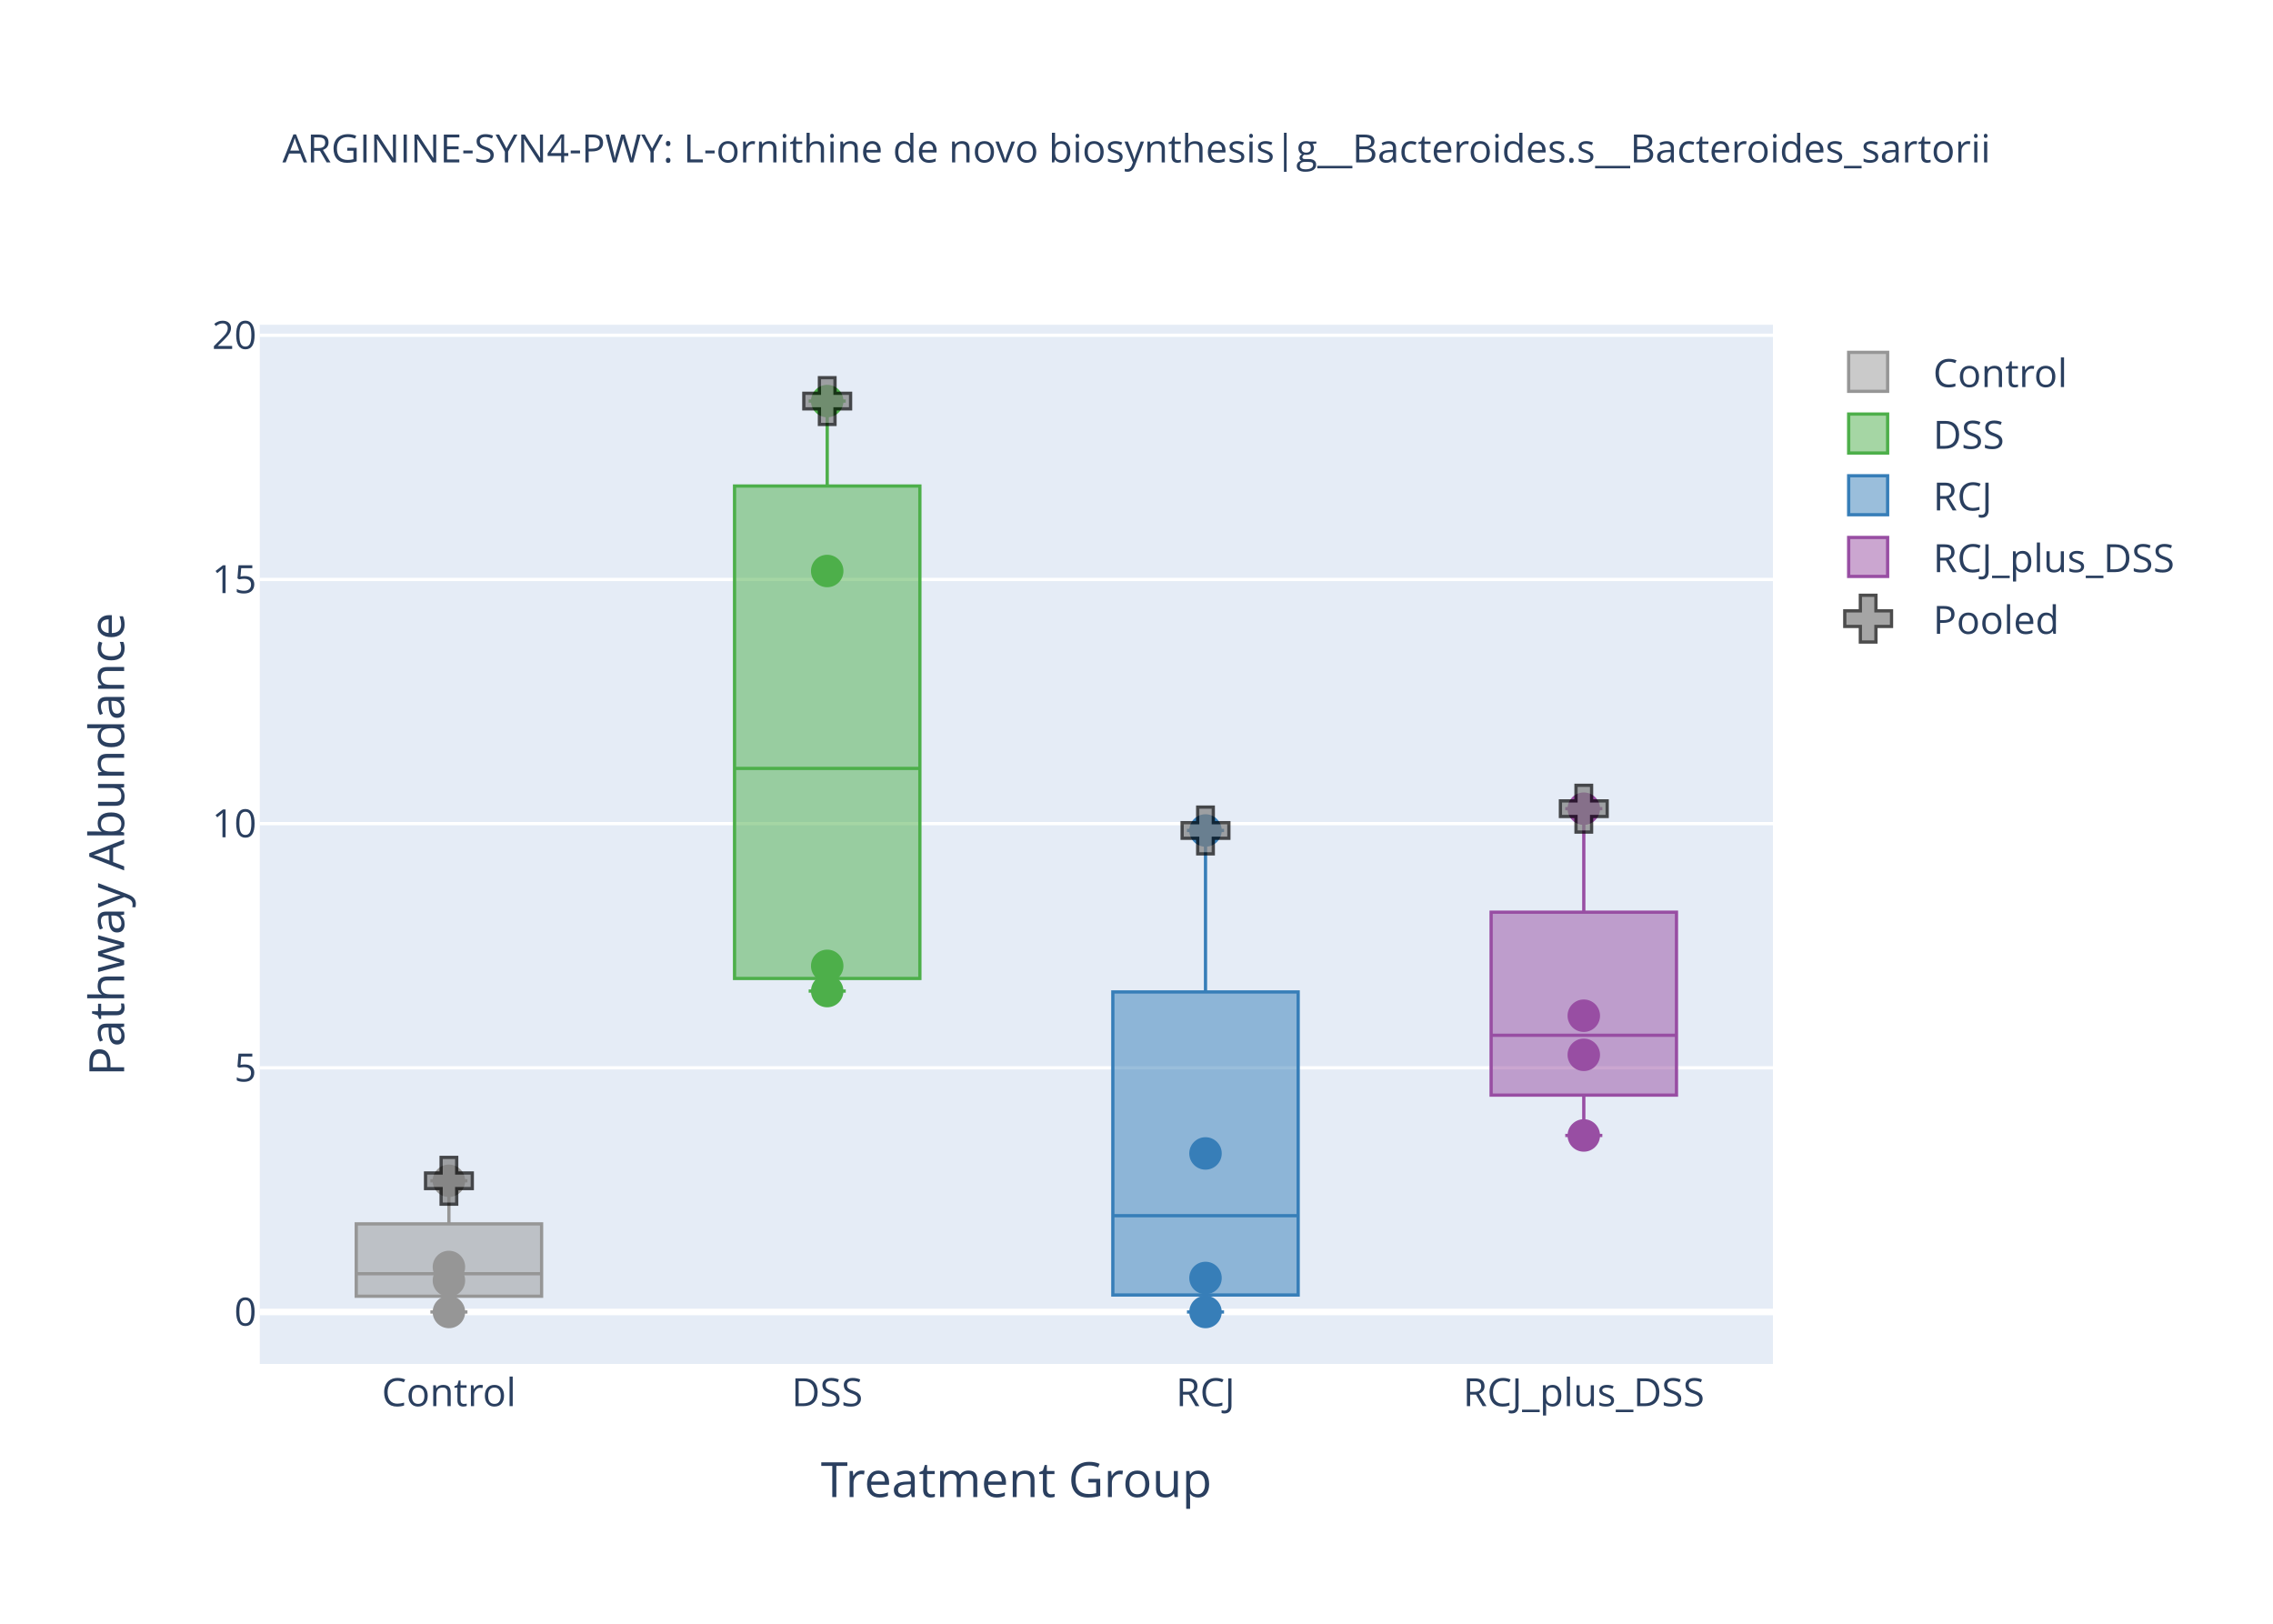
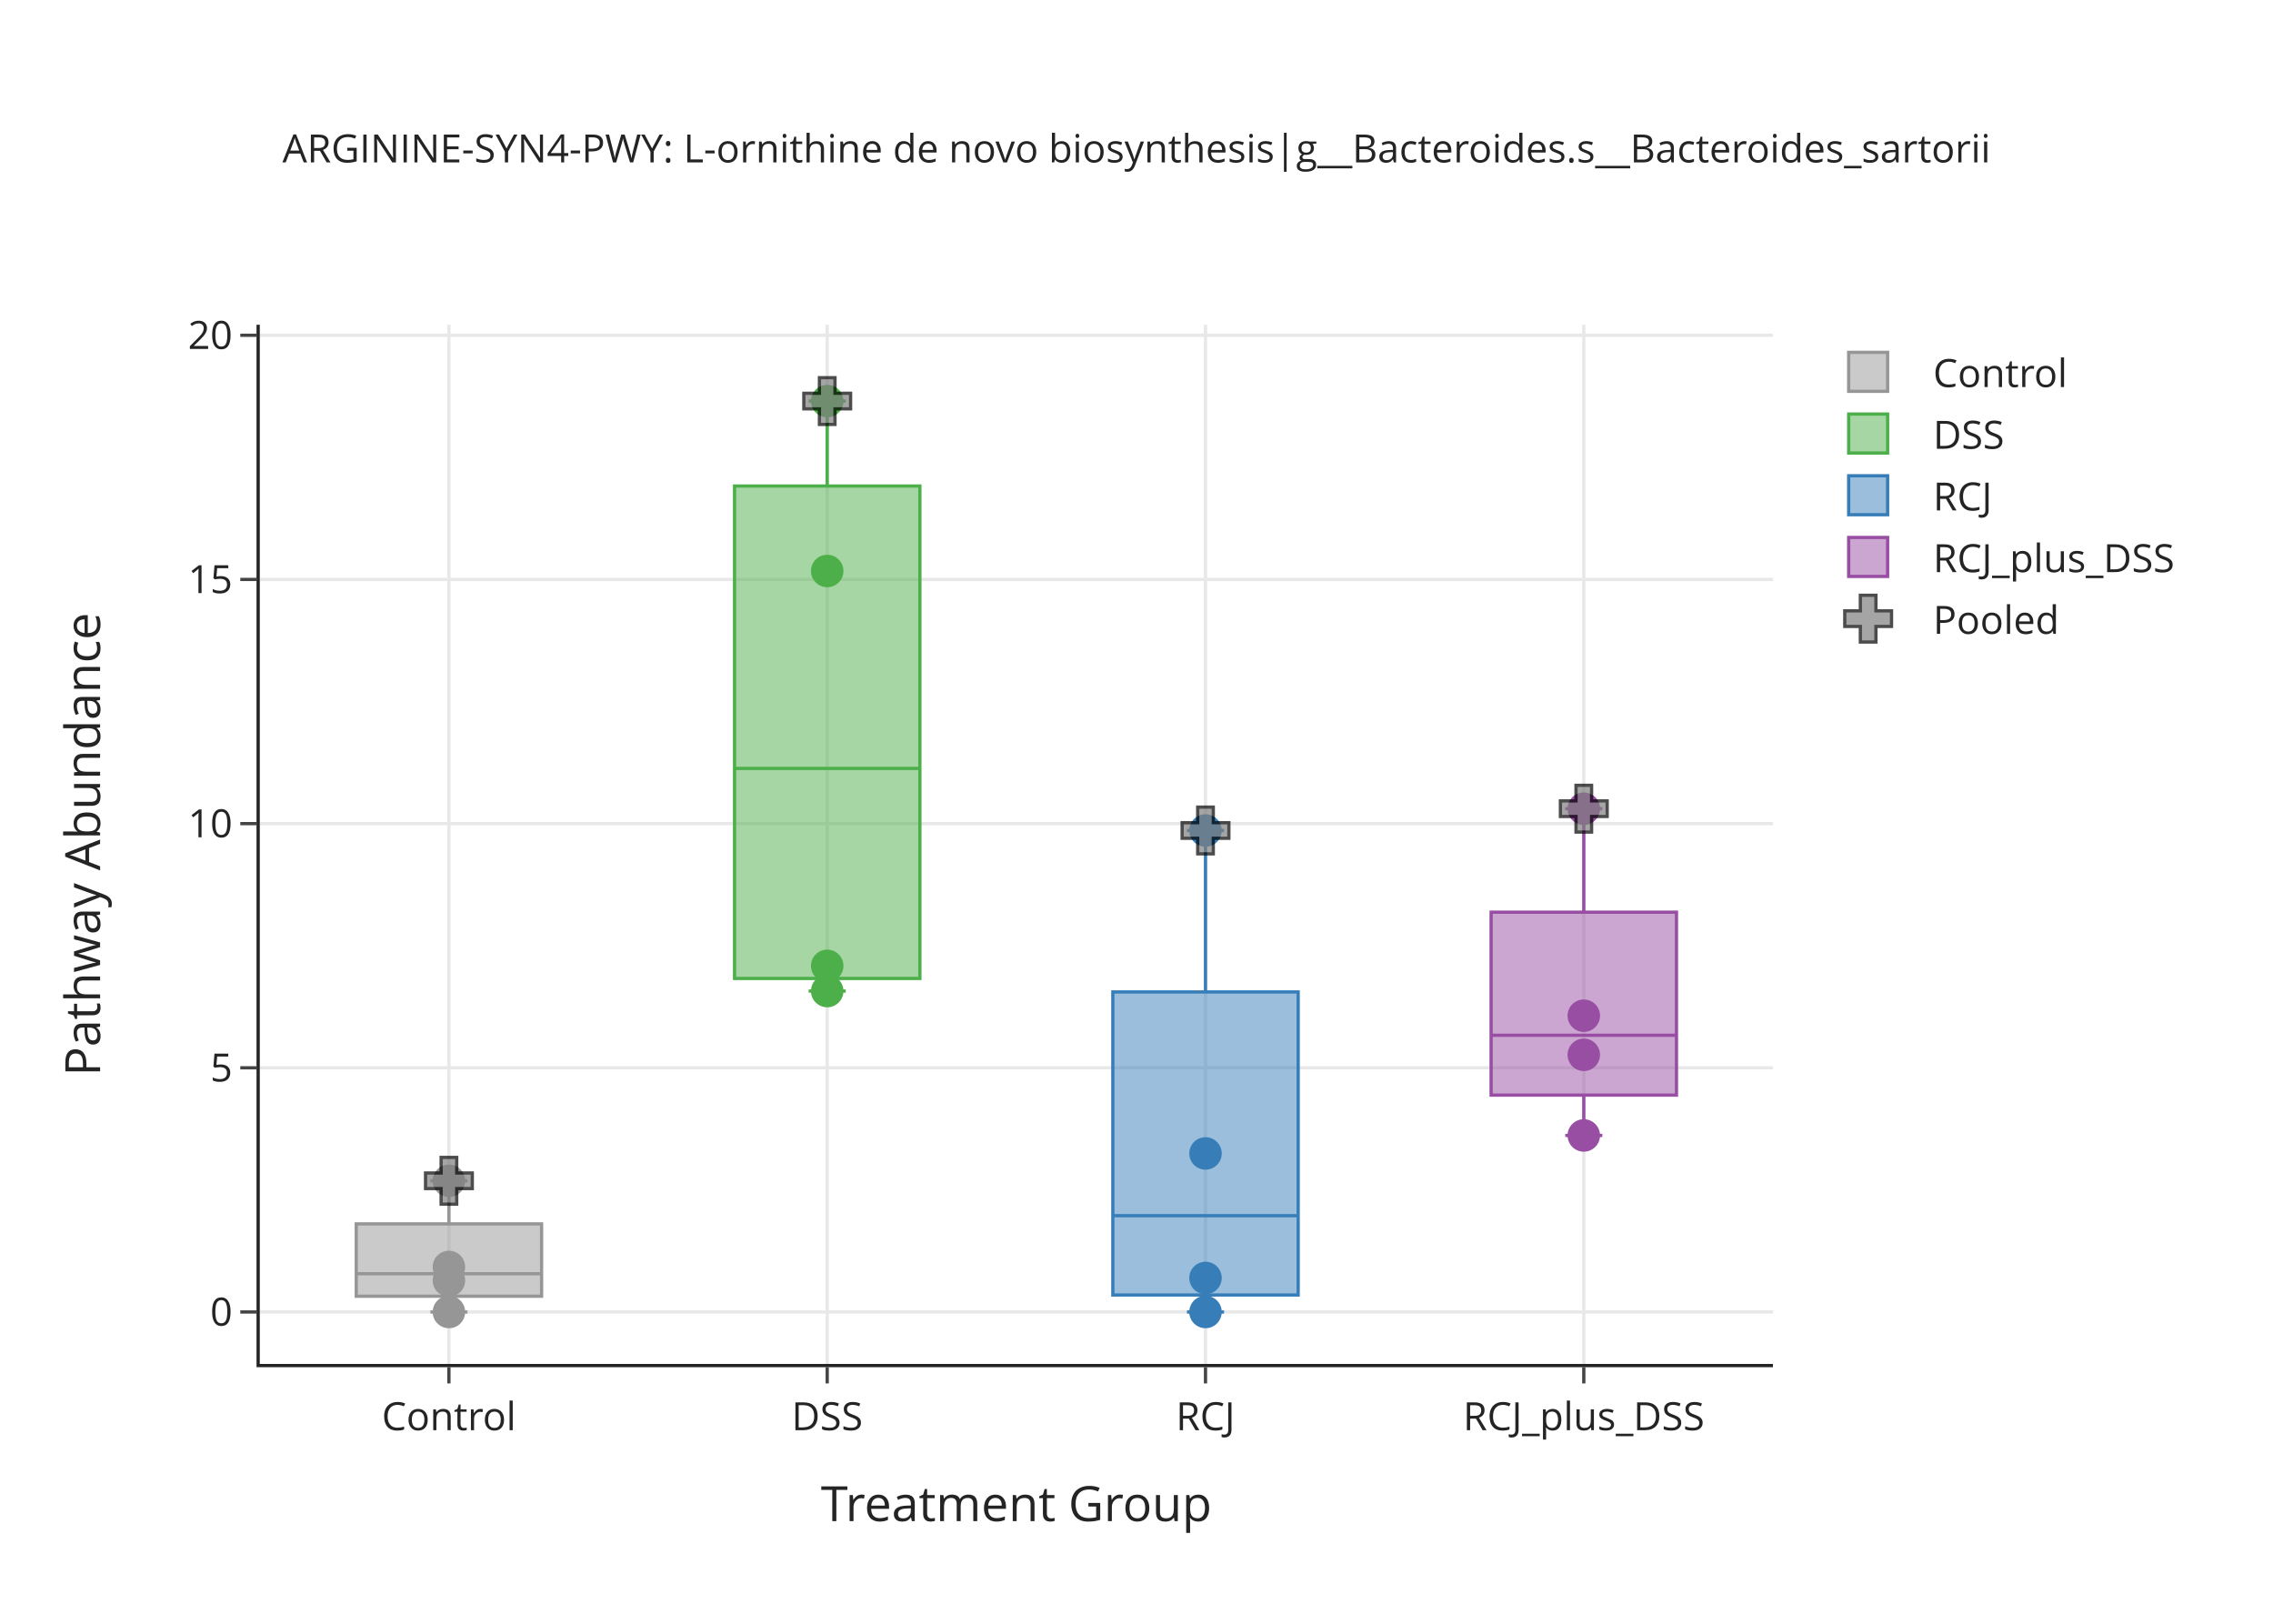
- <svg xmlns="http://www.w3.org/2000/svg" class="main-svg" width="700" height="500" style="" viewBox="0 0 700 500">
+ <svg xmlns="http://www.w3.org/2000/svg" class="main-svg" width="700" height="500" viewBox="0 0 700 500" style="">
  <rect x="0" y="0" width="700" height="500" style="fill: rgb(255, 255, 255); fill-opacity: 1;" />
-   <defs id="defs-520b03">
+   <defs id="defs-075030">
    <g class="clips">
-       <clipPath id="clip520b03xyplot" class="plotclip">
+       <clipPath id="clip075030xyplot" class="plotclip">
        <rect width="466" height="320" />
      </clipPath>
-       <clipPath class="axesclip" id="clip520b03x">
+       <clipPath class="axesclip" id="clip075030x">
        <rect x="80" y="0" width="466" height="500" />
      </clipPath>
-       <clipPath class="axesclip" id="clip520b03y">
+       <clipPath class="axesclip" id="clip075030y">
        <rect x="0" y="100" width="700" height="320" />
      </clipPath>
-       <clipPath class="axesclip" id="clip520b03xy">
+       <clipPath class="axesclip" id="clip075030xy">
        <rect x="80" y="100" width="466" height="320" />
      </clipPath>
    </g>
    <g class="gradients" />
    <g class="patterns" />
  </defs>
-   <g class="bglayer">
-     <rect class="bg" x="80" y="100" width="466" height="320" style="fill: rgb(229, 236, 246); fill-opacity: 1; stroke-width: 0;" />
-   </g>
+   <g class="bglayer" />
  <g class="layer-below">
    <g class="imagelayer" />
    <g class="shapelayer" />
  </g>
  <g class="cartesianlayer">
    <g class="subplot xy">
      <g class="layer-subplot">
        <g class="shapelayer" />
        <g class="imagelayer" />
      </g>
      <g class="minor-gridlayer">
        <g class="x" />
        <g class="y" />
      </g>
      <g class="gridlayer">
-         <g class="x" />
+         <g class="x">
+           <path class="xgrid crisp" transform="translate(138.25,0)" d="M0,100v320" style="stroke: rgb(232, 232, 232); stroke-opacity: 1; stroke-width: 1px;" />
+           <path class="xgrid crisp" transform="translate(254.75,0)" d="M0,100v320" style="stroke: rgb(232, 232, 232); stroke-opacity: 1; stroke-width: 1px;" />
+           <path class="xgrid crisp" transform="translate(371.25,0)" d="M0,100v320" style="stroke: rgb(232, 232, 232); stroke-opacity: 1; stroke-width: 1px;" />
+           <path class="xgrid crisp" transform="translate(487.75,0)" d="M0,100v320" style="stroke: rgb(232, 232, 232); stroke-opacity: 1; stroke-width: 1px;" />
+         </g>
        <g class="y">
-           <path class="ygrid crisp" transform="translate(0,328.81)" d="M80,0h466" style="stroke: rgb(255, 255, 255); stroke-opacity: 1; stroke-width: 1px;" />
-           <path class="ygrid crisp" transform="translate(0,253.62)" d="M80,0h466" style="stroke: rgb(255, 255, 255); stroke-opacity: 1; stroke-width: 1px;" />
-           <path class="ygrid crisp" transform="translate(0,178.43)" d="M80,0h466" style="stroke: rgb(255, 255, 255); stroke-opacity: 1; stroke-width: 1px;" />
-           <path class="ygrid crisp" transform="translate(0,103.24)" d="M80,0h466" style="stroke: rgb(255, 255, 255); stroke-opacity: 1; stroke-width: 1px;" />
-         </g>
-       </g>
-       <g class="zerolinelayer">
-         <path class="yzl zl crisp" transform="translate(0,404)" d="M80,0h466" style="stroke: rgb(255, 255, 255); stroke-opacity: 1; stroke-width: 2px;" />
-       </g>
+           <path class="ygrid crisp" transform="translate(0,404)" d="M80,0h466" style="stroke: rgb(232, 232, 232); stroke-opacity: 1; stroke-width: 1px;" />
+           <path class="ygrid crisp" transform="translate(0,328.81)" d="M80,0h466" style="stroke: rgb(232, 232, 232); stroke-opacity: 1; stroke-width: 1px;" />
+           <path class="ygrid crisp" transform="translate(0,253.62)" d="M80,0h466" style="stroke: rgb(232, 232, 232); stroke-opacity: 1; stroke-width: 1px;" />
+           <path class="ygrid crisp" transform="translate(0,178.43)" d="M80,0h466" style="stroke: rgb(232, 232, 232); stroke-opacity: 1; stroke-width: 1px;" />
+           <path class="ygrid crisp" transform="translate(0,103.24)" d="M80,0h466" style="stroke: rgb(232, 232, 232); stroke-opacity: 1; stroke-width: 1px;" />
+         </g>
+       </g>
+       <g class="zerolinelayer" />
      <path class="xlines-below" />
      <path class="ylines-below" />
      <g class="overlines-below" />
      <g class="xaxislayer-below" />
      <g class="yaxislayer-below" />
      <g class="overaxes-below" />
-       <g class="plot" transform="translate(80,100)" clip-path="url(#clip520b03xyplot)">
+       <g class="plot" transform="translate(80,100)" clip-path="url(#clip075030xyplot)">
        <g class="boxlayer mlayer">
          <g class="trace boxes" style="opacity: 1;">
            <path class="box" d="M29.71,292.22H86.79M29.71,299.15H86.79V276.87H29.71ZM58.25,299.15V304M58.25,276.87V263.6M52.54,304H63.96M52.54,263.6H63.96" style="vector-effect: non-scaling-stroke; stroke-width: 1px; stroke: rgb(150, 150, 150); stroke-opacity: 1; fill: rgb(150, 150, 150); fill-opacity: 0.5;" />
            <g class="points">
              <path class="point" transform="translate(58.25,304)" d="M5,0A5,5 0 1,1 0,-5A5,5 0 0,1 5,0Z" style="opacity: 1; stroke-width: 0px; fill: rgb(150, 150, 150); fill-opacity: 1;" />
              <path class="point" transform="translate(58.25,294.3)" d="M5,0A5,5 0 1,1 0,-5A5,5 0 0,1 5,0Z" style="opacity: 1; stroke-width: 0px; fill: rgb(150, 150, 150); fill-opacity: 1;" />
              <path class="point" transform="translate(58.25,290.14)" d="M5,0A5,5 0 1,1 0,-5A5,5 0 0,1 5,0Z" style="opacity: 1; stroke-width: 0px; fill: rgb(150, 150, 150); fill-opacity: 1;" />
              <path class="point" transform="translate(58.25,263.6)" d="M5,0A5,5 0 1,1 0,-5A5,5 0 0,1 5,0Z" style="opacity: 1; stroke-width: 0px; fill: rgb(150, 150, 150); fill-opacity: 1;" />
            </g>
          </g>
          <g class="trace boxes" style="opacity: 1;">
            <path class="box" d="M146.21,136.62H203.29M146.21,201.3H203.29V49.66H146.21ZM174.75,201.3V205.18M174.75,49.66V23.5M169.04,205.18H180.46M169.04,23.5H180.46" style="vector-effect: non-scaling-stroke; stroke-width: 1px; stroke: rgb(77, 175, 74); stroke-opacity: 1; fill: rgb(77, 175, 74); fill-opacity: 0.5;" />
            <g class="points">
              <path class="point" transform="translate(174.75,205.18)" d="M5,0A5,5 0 1,1 0,-5A5,5 0 0,1 5,0Z" style="opacity: 1; stroke-width: 0px; fill: rgb(77, 175, 74); fill-opacity: 1;" />
              <path class="point" transform="translate(174.75,197.42)" d="M5,0A5,5 0 1,1 0,-5A5,5 0 0,1 5,0Z" style="opacity: 1; stroke-width: 0px; fill: rgb(77, 175, 74); fill-opacity: 1;" />
              <path class="point" transform="translate(174.75,75.83)" d="M5,0A5,5 0 1,1 0,-5A5,5 0 0,1 5,0Z" style="opacity: 1; stroke-width: 0px; fill: rgb(77, 175, 74); fill-opacity: 1;" />
              <path class="point" transform="translate(174.75,23.5)" d="M5,0A5,5 0 1,1 0,-5A5,5 0 0,1 5,0Z" style="opacity: 1; stroke-width: 0px; fill: rgb(77, 175, 74); fill-opacity: 1;" />
            </g>
          </g>
          <g class="trace boxes" style="opacity: 1;">
            <path class="box" d="M262.71,274.35H319.79M262.71,298.77H319.79V205.45H262.71ZM291.25,298.77V304M291.25,205.45V155.73M285.54,304H296.96M285.54,155.73H296.96" style="vector-effect: non-scaling-stroke; stroke-width: 1px; stroke: rgb(55, 126, 184); stroke-opacity: 1; fill: rgb(55, 126, 184); fill-opacity: 0.5;" />
            <g class="points">
              <path class="point" transform="translate(291.25,304)" d="M5,0A5,5 0 1,1 0,-5A5,5 0 0,1 5,0Z" style="opacity: 1; stroke-width: 0px; fill: rgb(55, 126, 184); fill-opacity: 1;" />
              <path class="point" transform="translate(291.25,293.53)" d="M5,0A5,5 0 1,1 0,-5A5,5 0 0,1 5,0Z" style="opacity: 1; stroke-width: 0px; fill: rgb(55, 126, 184); fill-opacity: 1;" />
              <path class="point" transform="translate(291.25,255.18)" d="M5,0A5,5 0 1,1 0,-5A5,5 0 0,1 5,0Z" style="opacity: 1; stroke-width: 0px; fill: rgb(55, 126, 184); fill-opacity: 1;" />
              <path class="point" transform="translate(291.25,155.73)" d="M5,0A5,5 0 1,1 0,-5A5,5 0 0,1 5,0Z" style="opacity: 1; stroke-width: 0px; fill: rgb(55, 126, 184); fill-opacity: 1;" />
            </g>
          </g>
          <g class="trace boxes" style="opacity: 1;">
            <path class="box" d="M379.21,218.79H436.29M379.21,237.22H436.29V180.89H379.21ZM407.75,237.22V249.64M407.75,180.89V149.02M402.04,249.64H413.46M402.04,149.02H413.46" style="vector-effect: non-scaling-stroke; stroke-width: 1px; stroke: rgb(152, 78, 163); stroke-opacity: 1; fill: rgb(152, 78, 163); fill-opacity: 0.5;" />
            <g class="points">
              <path class="point" transform="translate(407.75,249.64)" d="M5,0A5,5 0 1,1 0,-5A5,5 0 0,1 5,0Z" style="opacity: 1; stroke-width: 0px; fill: rgb(152, 78, 163); fill-opacity: 1;" />
              <path class="point" transform="translate(407.75,224.81)" d="M5,0A5,5 0 1,1 0,-5A5,5 0 0,1 5,0Z" style="opacity: 1; stroke-width: 0px; fill: rgb(152, 78, 163); fill-opacity: 1;" />
              <path class="point" transform="translate(407.75,212.77)" d="M5,0A5,5 0 1,1 0,-5A5,5 0 0,1 5,0Z" style="opacity: 1; stroke-width: 0px; fill: rgb(152, 78, 163); fill-opacity: 1;" />
              <path class="point" transform="translate(407.75,149.02)" d="M5,0A5,5 0 1,1 0,-5A5,5 0 0,1 5,0Z" style="opacity: 1; stroke-width: 0px; fill: rgb(152, 78, 163); fill-opacity: 1;" />
            </g>
          </g>
        </g>
        <g class="scatterlayer mlayer">
-           <g class="trace scatter traceeed258" style="stroke-miterlimit: 2; opacity: 1;">
+           <g class="trace scatter trace3d9d43" style="stroke-miterlimit: 2; opacity: 1;">
            <g class="fills" />
            <g class="errorbars" />
            <g class="lines" />
            <g class="points">
              <path class="point" transform="translate(58.25,263.6)" d="M7.2,2.4H2.4V7.2H-2.4V2.4H-7.2V-2.4H-2.4V-7.2H2.4V-2.4H7.2Z" style="opacity: 0.7; stroke-width: 1px; fill: rgb(127, 127, 127); fill-opacity: 1; stroke: rgb(0, 0, 0); stroke-opacity: 1;" />
              <path class="point" transform="translate(174.75,23.5)" d="M7.2,2.4H2.4V7.2H-2.4V2.4H-7.2V-2.4H-2.4V-7.2H2.4V-2.4H7.2Z" style="opacity: 0.7; stroke-width: 1px; fill: rgb(127, 127, 127); fill-opacity: 1; stroke: rgb(0, 0, 0); stroke-opacity: 1;" />
              <path class="point" transform="translate(291.25,155.73)" d="M7.2,2.4H2.4V7.2H-2.4V2.4H-7.2V-2.4H-2.4V-7.2H2.4V-2.4H7.2Z" style="opacity: 0.7; stroke-width: 1px; fill: rgb(127, 127, 127); fill-opacity: 1; stroke: rgb(0, 0, 0); stroke-opacity: 1;" />
              <path class="point" transform="translate(407.75,149.02)" d="M7.2,2.4H2.4V7.2H-2.4V2.4H-7.2V-2.4H-2.4V-7.2H2.4V-2.4H7.2Z" style="opacity: 0.7; stroke-width: 1px; fill: rgb(127, 127, 127); fill-opacity: 1; stroke: rgb(0, 0, 0); stroke-opacity: 1;" />
            </g>
            <g class="text" />
          </g>
        </g>
      </g>
      <g class="overplot" />
-       <path class="xlines-above crisp" d="M0,0" style="fill: none;" />
-       <path class="ylines-above crisp" d="M0,0" style="fill: none;" />
+       <path class="xlines-above crisp" d="M79,420.5H546" style="fill: none; stroke-width: 1px; stroke: rgb(36, 36, 36); stroke-opacity: 1;" />
+       <path class="ylines-above crisp" d="M79.5,100V420" style="fill: none; stroke-width: 1px; stroke: rgb(36, 36, 36); stroke-opacity: 1;" />
      <g class="overlines-above" />
      <g class="xaxislayer-above">
-         <g class="xtick">
-           <text text-anchor="middle" x="0" y="433" transform="translate(138.25,0)" style="font-family: 'Open Sans', verdana, arial, sans-serif; font-size: 12px; fill: rgb(42, 63, 95); fill-opacity: 1; white-space: pre; opacity: 1;">Control</text>
-         </g>
-         <g class="xtick">
-           <text text-anchor="middle" x="0" y="433" transform="translate(254.75,0)" style="font-family: 'Open Sans', verdana, arial, sans-serif; font-size: 12px; fill: rgb(42, 63, 95); fill-opacity: 1; white-space: pre; opacity: 1;">DSS</text>
-         </g>
-         <g class="xtick">
-           <text text-anchor="middle" x="0" y="433" transform="translate(371.25,0)" style="font-family: 'Open Sans', verdana, arial, sans-serif; font-size: 12px; fill: rgb(42, 63, 95); fill-opacity: 1; white-space: pre; opacity: 1;">RCJ</text>
-         </g>
-         <g class="xtick">
-           <text text-anchor="middle" x="0" y="433" transform="translate(487.75,0)" style="font-family: 'Open Sans', verdana, arial, sans-serif; font-size: 12px; fill: rgb(42, 63, 95); fill-opacity: 1; white-space: pre; opacity: 1;">RCJ_plus_DSS</text>
+         <path class="xtick ticks crisp" d="M0,421v5" transform="translate(138.25,0)" style="stroke: rgb(68, 68, 68); stroke-opacity: 1; stroke-width: 1px;" />
+         <path class="xtick ticks crisp" d="M0,421v5" transform="translate(254.75,0)" style="stroke: rgb(68, 68, 68); stroke-opacity: 1; stroke-width: 1px;" />
+         <path class="xtick ticks crisp" d="M0,421v5" transform="translate(371.25,0)" style="stroke: rgb(68, 68, 68); stroke-opacity: 1; stroke-width: 1px;" />
+         <path class="xtick ticks crisp" d="M0,421v5" transform="translate(487.75,0)" style="stroke: rgb(68, 68, 68); stroke-opacity: 1; stroke-width: 1px;" />
+         <g class="xtick">
+           <text text-anchor="middle" x="0" y="440.4" transform="translate(138.25,0)" style="font-family: 'Open Sans', verdana, arial, sans-serif; font-size: 12px; fill: rgb(36, 36, 36); fill-opacity: 1; white-space: pre; opacity: 1;">Control</text>
+         </g>
+         <g class="xtick">
+           <text text-anchor="middle" x="0" y="440.4" transform="translate(254.75,0)" style="font-family: 'Open Sans', verdana, arial, sans-serif; font-size: 12px; fill: rgb(36, 36, 36); fill-opacity: 1; white-space: pre; opacity: 1;">DSS</text>
+         </g>
+         <g class="xtick">
+           <text text-anchor="middle" x="0" y="440.4" transform="translate(371.25,0)" style="font-family: 'Open Sans', verdana, arial, sans-serif; font-size: 12px; fill: rgb(36, 36, 36); fill-opacity: 1; white-space: pre; opacity: 1;">RCJ</text>
+         </g>
+         <g class="xtick">
+           <text text-anchor="middle" x="0" y="440.4" transform="translate(487.75,0)" style="font-family: 'Open Sans', verdana, arial, sans-serif; font-size: 12px; fill: rgb(36, 36, 36); fill-opacity: 1; white-space: pre; opacity: 1;">RCJ_plus_DSS</text>
        </g>
      </g>
      <g class="yaxislayer-above">
-         <g class="ytick">
-           <text text-anchor="end" x="79" y="4.2" transform="translate(0,404)" style="font-family: 'Open Sans', verdana, arial, sans-serif; font-size: 12px; fill: rgb(42, 63, 95); fill-opacity: 1; white-space: pre; opacity: 1;">0</text>
-         </g>
-         <g class="ytick">
-           <text text-anchor="end" x="79" y="4.2" style="font-family: 'Open Sans', verdana, arial, sans-serif; font-size: 12px; fill: rgb(42, 63, 95); fill-opacity: 1; white-space: pre; opacity: 1;" transform="translate(0,328.81)">5</text>
-         </g>
-         <g class="ytick">
-           <text text-anchor="end" x="79" y="4.2" style="font-family: 'Open Sans', verdana, arial, sans-serif; font-size: 12px; fill: rgb(42, 63, 95); fill-opacity: 1; white-space: pre; opacity: 1;" transform="translate(0,253.62)">10</text>
-         </g>
-         <g class="ytick">
-           <text text-anchor="end" x="79" y="4.2" style="font-family: 'Open Sans', verdana, arial, sans-serif; font-size: 12px; fill: rgb(42, 63, 95); fill-opacity: 1; white-space: pre; opacity: 1;" transform="translate(0,178.43)">15</text>
-         </g>
-         <g class="ytick">
-           <text text-anchor="end" x="79" y="4.2" style="font-family: 'Open Sans', verdana, arial, sans-serif; font-size: 12px; fill: rgb(42, 63, 95); fill-opacity: 1; white-space: pre; opacity: 1;" transform="translate(0,103.24)">20</text>
+         <path class="ytick ticks crisp" d="M79,0h-5" transform="translate(0,404)" style="stroke: rgb(68, 68, 68); stroke-opacity: 1; stroke-width: 1px;" />
+         <path class="ytick ticks crisp" d="M79,0h-5" transform="translate(0,328.81)" style="stroke: rgb(68, 68, 68); stroke-opacity: 1; stroke-width: 1px;" />
+         <path class="ytick ticks crisp" d="M79,0h-5" transform="translate(0,253.62)" style="stroke: rgb(68, 68, 68); stroke-opacity: 1; stroke-width: 1px;" />
+         <path class="ytick ticks crisp" d="M79,0h-5" transform="translate(0,178.43)" style="stroke: rgb(68, 68, 68); stroke-opacity: 1; stroke-width: 1px;" />
+         <path class="ytick ticks crisp" d="M79,0h-5" transform="translate(0,103.24)" style="stroke: rgb(68, 68, 68); stroke-opacity: 1; stroke-width: 1px;" />
+         <g class="ytick">
+           <text text-anchor="end" x="71.6" y="4.2" transform="translate(0,404)" style="font-family: 'Open Sans', verdana, arial, sans-serif; font-size: 12px; fill: rgb(36, 36, 36); fill-opacity: 1; white-space: pre; opacity: 1;">0</text>
+         </g>
+         <g class="ytick">
+           <text text-anchor="end" x="71.6" y="4.2" style="font-family: 'Open Sans', verdana, arial, sans-serif; font-size: 12px; fill: rgb(36, 36, 36); fill-opacity: 1; white-space: pre; opacity: 1;" transform="translate(0,328.81)">5</text>
+         </g>
+         <g class="ytick">
+           <text text-anchor="end" x="71.6" y="4.2" style="font-family: 'Open Sans', verdana, arial, sans-serif; font-size: 12px; fill: rgb(36, 36, 36); fill-opacity: 1; white-space: pre; opacity: 1;" transform="translate(0,253.62)">10</text>
+         </g>
+         <g class="ytick">
+           <text text-anchor="end" x="71.6" y="4.2" style="font-family: 'Open Sans', verdana, arial, sans-serif; font-size: 12px; fill: rgb(36, 36, 36); fill-opacity: 1; white-space: pre; opacity: 1;" transform="translate(0,178.43)">15</text>
+         </g>
+         <g class="ytick">
+           <text text-anchor="end" x="71.6" y="4.2" style="font-family: 'Open Sans', verdana, arial, sans-serif; font-size: 12px; fill: rgb(36, 36, 36); fill-opacity: 1; white-space: pre; opacity: 1;" transform="translate(0,103.24)">20</text>
        </g>
      </g>
      <g class="overaxes-above" />
    </g>
  </g>
  <g class="polarlayer" />
  <g class="smithlayer" />
  <g class="ternarylayer" />
  <g class="geolayer" />
  <g class="funnelarealayer" />
  <g class="pielayer" />
  <g class="iciclelayer" />
  <g class="treemaplayer" />
  <g class="sunburstlayer" />
  <g class="glimages" />
-   <defs id="topdefs-520b03">
+   <defs id="topdefs-075030">
    <g class="clips" />
-     <clipPath id="legend520b03">
+     <clipPath id="legend075030">
      <rect width="133" height="105" x="0" y="0" />
    </clipPath>
  </defs>
  <g class="layer-above">
    <g class="imagelayer" />
    <g class="shapelayer" />
  </g>
  <g class="infolayer">
    <g class="legend" pointer-events="all" transform="translate(555.32,100)">
      <rect class="bg" shape-rendering="crispEdges" width="133" height="105" x="0" y="0" style="stroke: rgb(68, 68, 68); stroke-opacity: 1; fill: rgb(255, 255, 255); fill-opacity: 1; stroke-width: 0px;" />
-       <g class="scrollbox" transform="" clip-path="url(#legend520b03)">
+       <g class="scrollbox" transform="" clip-path="url(#legend075030)">
        <g class="groups">
          <g class="traces" transform="translate(0,14.5)" style="opacity: 1;">
-             <text class="legendtext" text-anchor="start" x="40" y="4.68" style="font-family: 'Open Sans', verdana, arial, sans-serif; font-size: 12px; fill: rgb(42, 63, 95); fill-opacity: 1; white-space: pre;">Control</text>
+             <text class="legendtext" text-anchor="start" x="40" y="4.68" style="font-family: 'Open Sans', verdana, arial, sans-serif; font-size: 12px; fill: rgb(36, 36, 36); fill-opacity: 1; white-space: pre;">Control</text>
            <g class="layers" style="opacity: 1;">
              <g class="legendfill" />
              <g class="legendlines" />
              <g class="legendsymbols">
                <g class="legendpoints">
                  <path class="legendbox" d="M6,6H-6V-6H6Z" transform="translate(20,0)" style="stroke-width: 1px; fill: rgb(150, 150, 150); fill-opacity: 0.5; stroke: rgb(150, 150, 150); stroke-opacity: 1;" />
                </g>
              </g>
            </g>
            <rect class="legendtoggle" x="0" y="-9.5" width="127.703" height="19" style="fill: rgb(0, 0, 0); fill-opacity: 0;" />
          </g>
          <g class="traces" transform="translate(0,33.5)" style="opacity: 1;">
-             <text class="legendtext" text-anchor="start" x="40" y="4.68" style="font-family: 'Open Sans', verdana, arial, sans-serif; font-size: 12px; fill: rgb(42, 63, 95); fill-opacity: 1; white-space: pre;">DSS</text>
+             <text class="legendtext" text-anchor="start" x="40" y="4.68" style="font-family: 'Open Sans', verdana, arial, sans-serif; font-size: 12px; fill: rgb(36, 36, 36); fill-opacity: 1; white-space: pre;">DSS</text>
            <g class="layers" style="opacity: 1;">
              <g class="legendfill" />
              <g class="legendlines" />
              <g class="legendsymbols">
                <g class="legendpoints">
                  <path class="legendbox" d="M6,6H-6V-6H6Z" transform="translate(20,0)" style="stroke-width: 1px; fill: rgb(77, 175, 74); fill-opacity: 0.5; stroke: rgb(77, 175, 74); stroke-opacity: 1;" />
                </g>
              </g>
            </g>
            <rect class="legendtoggle" x="0" y="-9.5" width="127.703" height="19" style="fill: rgb(0, 0, 0); fill-opacity: 0;" />
          </g>
          <g class="traces" transform="translate(0,52.5)" style="opacity: 1;">
-             <text class="legendtext" text-anchor="start" x="40" y="4.68" style="font-family: 'Open Sans', verdana, arial, sans-serif; font-size: 12px; fill: rgb(42, 63, 95); fill-opacity: 1; white-space: pre;">RCJ</text>
+             <text class="legendtext" text-anchor="start" x="40" y="4.68" style="font-family: 'Open Sans', verdana, arial, sans-serif; font-size: 12px; fill: rgb(36, 36, 36); fill-opacity: 1; white-space: pre;">RCJ</text>
            <g class="layers" style="opacity: 1;">
              <g class="legendfill" />
              <g class="legendlines" />
              <g class="legendsymbols">
                <g class="legendpoints">
                  <path class="legendbox" d="M6,6H-6V-6H6Z" transform="translate(20,0)" style="stroke-width: 1px; fill: rgb(55, 126, 184); fill-opacity: 0.5; stroke: rgb(55, 126, 184); stroke-opacity: 1;" />
                </g>
              </g>
            </g>
            <rect class="legendtoggle" x="0" y="-9.5" width="127.703" height="19" style="fill: rgb(0, 0, 0); fill-opacity: 0;" />
          </g>
          <g class="traces" transform="translate(0,71.5)" style="opacity: 1;">
-             <text class="legendtext" text-anchor="start" x="40" y="4.68" style="font-family: 'Open Sans', verdana, arial, sans-serif; font-size: 12px; fill: rgb(42, 63, 95); fill-opacity: 1; white-space: pre;">RCJ_plus_DSS</text>
+             <text class="legendtext" text-anchor="start" x="40" y="4.68" style="font-family: 'Open Sans', verdana, arial, sans-serif; font-size: 12px; fill: rgb(36, 36, 36); fill-opacity: 1; white-space: pre;">RCJ_plus_DSS</text>
            <g class="layers" style="opacity: 1;">
              <g class="legendfill" />
              <g class="legendlines" />
              <g class="legendsymbols">
                <g class="legendpoints">
                  <path class="legendbox" d="M6,6H-6V-6H6Z" transform="translate(20,0)" style="stroke-width: 1px; fill: rgb(152, 78, 163); fill-opacity: 0.5; stroke: rgb(152, 78, 163); stroke-opacity: 1;" />
                </g>
              </g>
            </g>
            <rect class="legendtoggle" x="0" y="-9.5" width="127.703" height="19" style="fill: rgb(0, 0, 0); fill-opacity: 0;" />
          </g>
          <g class="traces" transform="translate(0,90.5)" style="opacity: 1;">
-             <text class="legendtext" text-anchor="start" x="40" y="4.68" style="font-family: 'Open Sans', verdana, arial, sans-serif; font-size: 12px; fill: rgb(42, 63, 95); fill-opacity: 1; white-space: pre;">Pooled</text>
+             <text class="legendtext" text-anchor="start" x="40" y="4.68" style="font-family: 'Open Sans', verdana, arial, sans-serif; font-size: 12px; fill: rgb(36, 36, 36); fill-opacity: 1; white-space: pre;">Pooled</text>
            <g class="layers" style="opacity: 1;">
              <g class="legendfill" />
              <g class="legendlines" />
              <g class="legendsymbols">
                <g class="legendpoints">
                  <path class="scatterpts" transform="translate(20,0)" d="M7.2,2.4H2.4V7.2H-2.4V2.4H-7.2V-2.4H-2.4V-7.2H2.4V-2.4H7.2Z" style="opacity: 0.7; stroke-width: 1px; fill: rgb(127, 127, 127); fill-opacity: 1; stroke: rgb(0, 0, 0); stroke-opacity: 1;" />
                </g>
              </g>
            </g>
            <rect class="legendtoggle" x="0" y="-9.5" width="127.703" height="19" style="fill: rgb(0, 0, 0); fill-opacity: 0;" />
          </g>
        </g>
      </g>
      <rect class="scrollbar" rx="20" ry="3" width="0" height="0" x="0" y="0" style="fill: rgb(128, 139, 164); fill-opacity: 1;" />
    </g>
    <g class="g-gtitle">
-       <text class="gtitle" x="350" y="50" text-anchor="middle" dy="0em" style="font-family: 'Open Sans', verdana, arial, sans-serif; font-size: 12px; fill: rgb(42, 63, 95); opacity: 1; font-weight: normal; white-space: pre;">ARGININE-SYN4-PWY: L-ornithine de novo  biosynthesis|g__Bacteroides.s__Bacteroides_sartorii</text>
+       <text class="gtitle" x="350" y="50" text-anchor="middle" dy="0em" style="font-family: 'Open Sans', verdana, arial, sans-serif; font-size: 12px; fill: rgb(36, 36, 36); opacity: 1; font-weight: normal; white-space: pre;">ARGININE-SYN4-PWY: L-ornithine de novo  biosynthesis|g__Bacteroides.s__Bacteroides_sartorii</text>
    </g>
    <g class="g-xtitle">
-       <text class="xtitle" x="313" y="461" text-anchor="middle" style="font-family: 'Open Sans', verdana, arial, sans-serif; font-size: 15px; fill: rgb(42, 63, 95); opacity: 1; font-weight: normal; white-space: pre;">Treatment Group</text>
+       <text class="xtitle" x="313" y="468.406" text-anchor="middle" style="font-family: 'Open Sans', verdana, arial, sans-serif; font-size: 15px; fill: rgb(36, 36, 36); opacity: 1; font-weight: normal; white-space: pre;">Treatment Group</text>
    </g>
    <g class="g-ytitle">
-       <text class="ytitle" transform="rotate(-90,38.23438,260)" x="38.234" y="260" text-anchor="middle" style="font-family: 'Open Sans', verdana, arial, sans-serif; font-size: 15px; fill: rgb(42, 63, 95); opacity: 1; font-weight: normal; white-space: pre;">Pathway Abundance</text>
+       <text class="ytitle" transform="rotate(-90,30.82812,260)" x="30.828" y="260" text-anchor="middle" style="font-family: 'Open Sans', verdana, arial, sans-serif; font-size: 15px; fill: rgb(36, 36, 36); opacity: 1; font-weight: normal; white-space: pre;">Pathway Abundance</text>
    </g>
  </g>
</svg>
